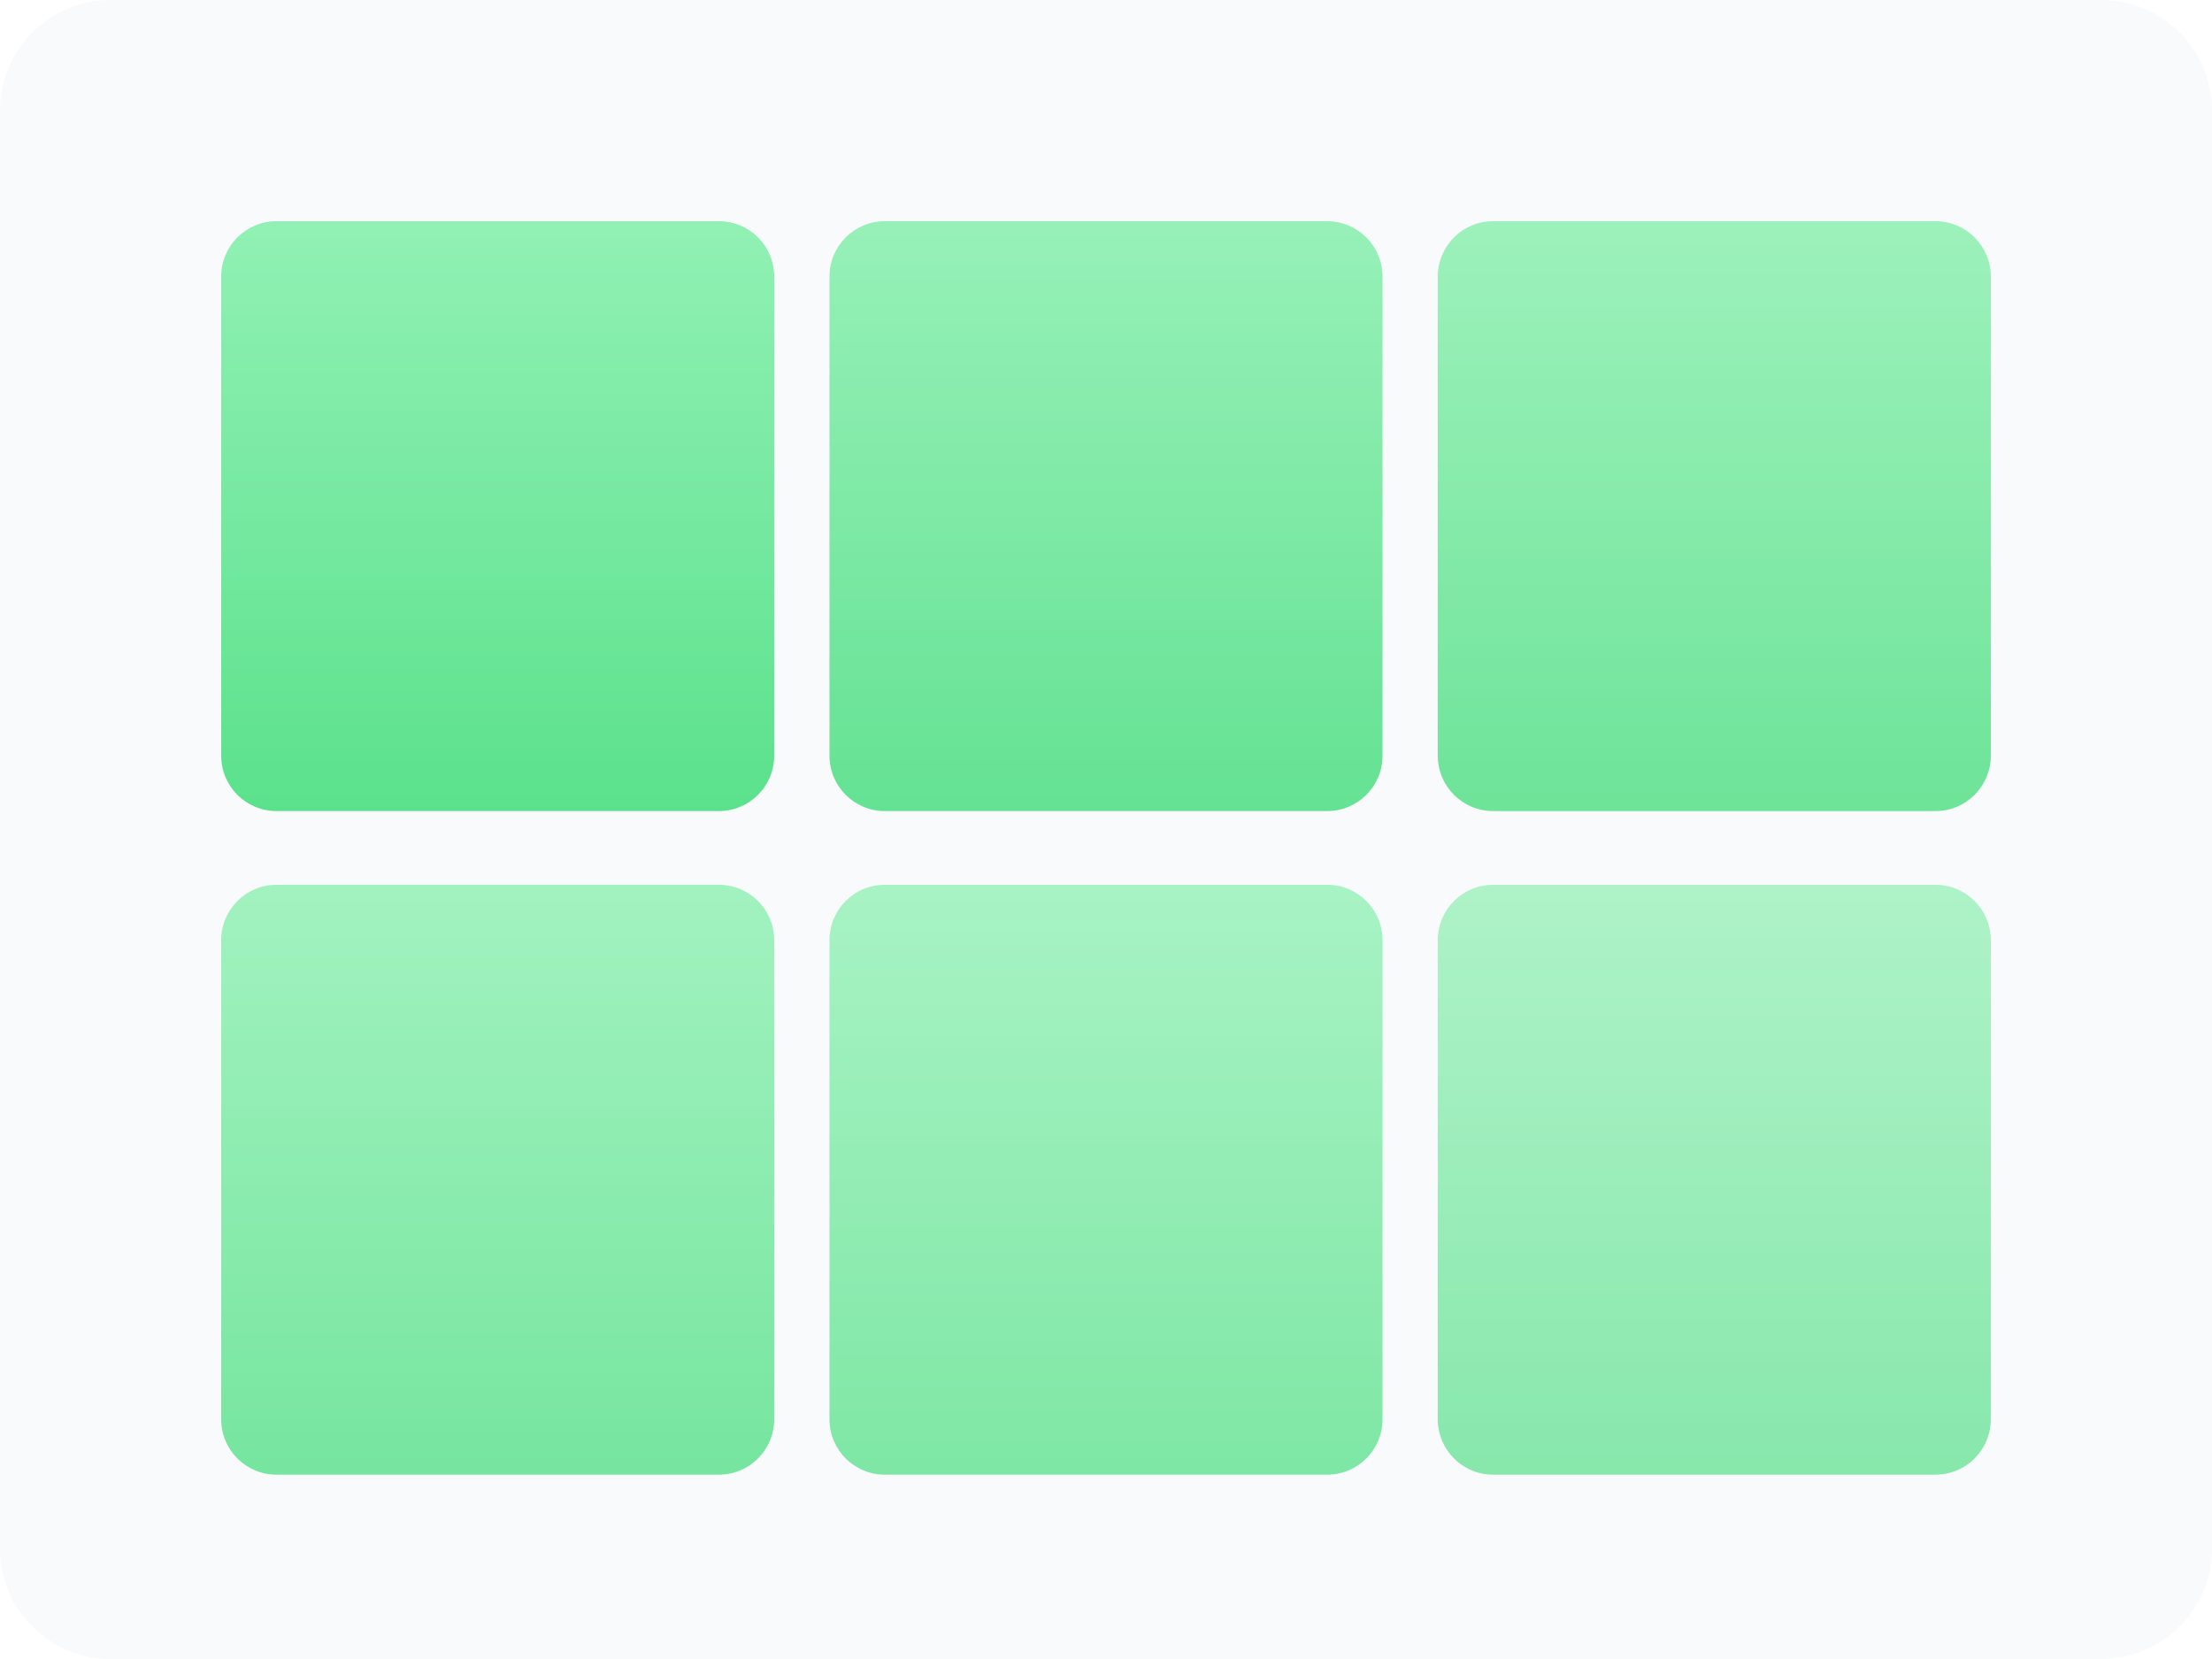
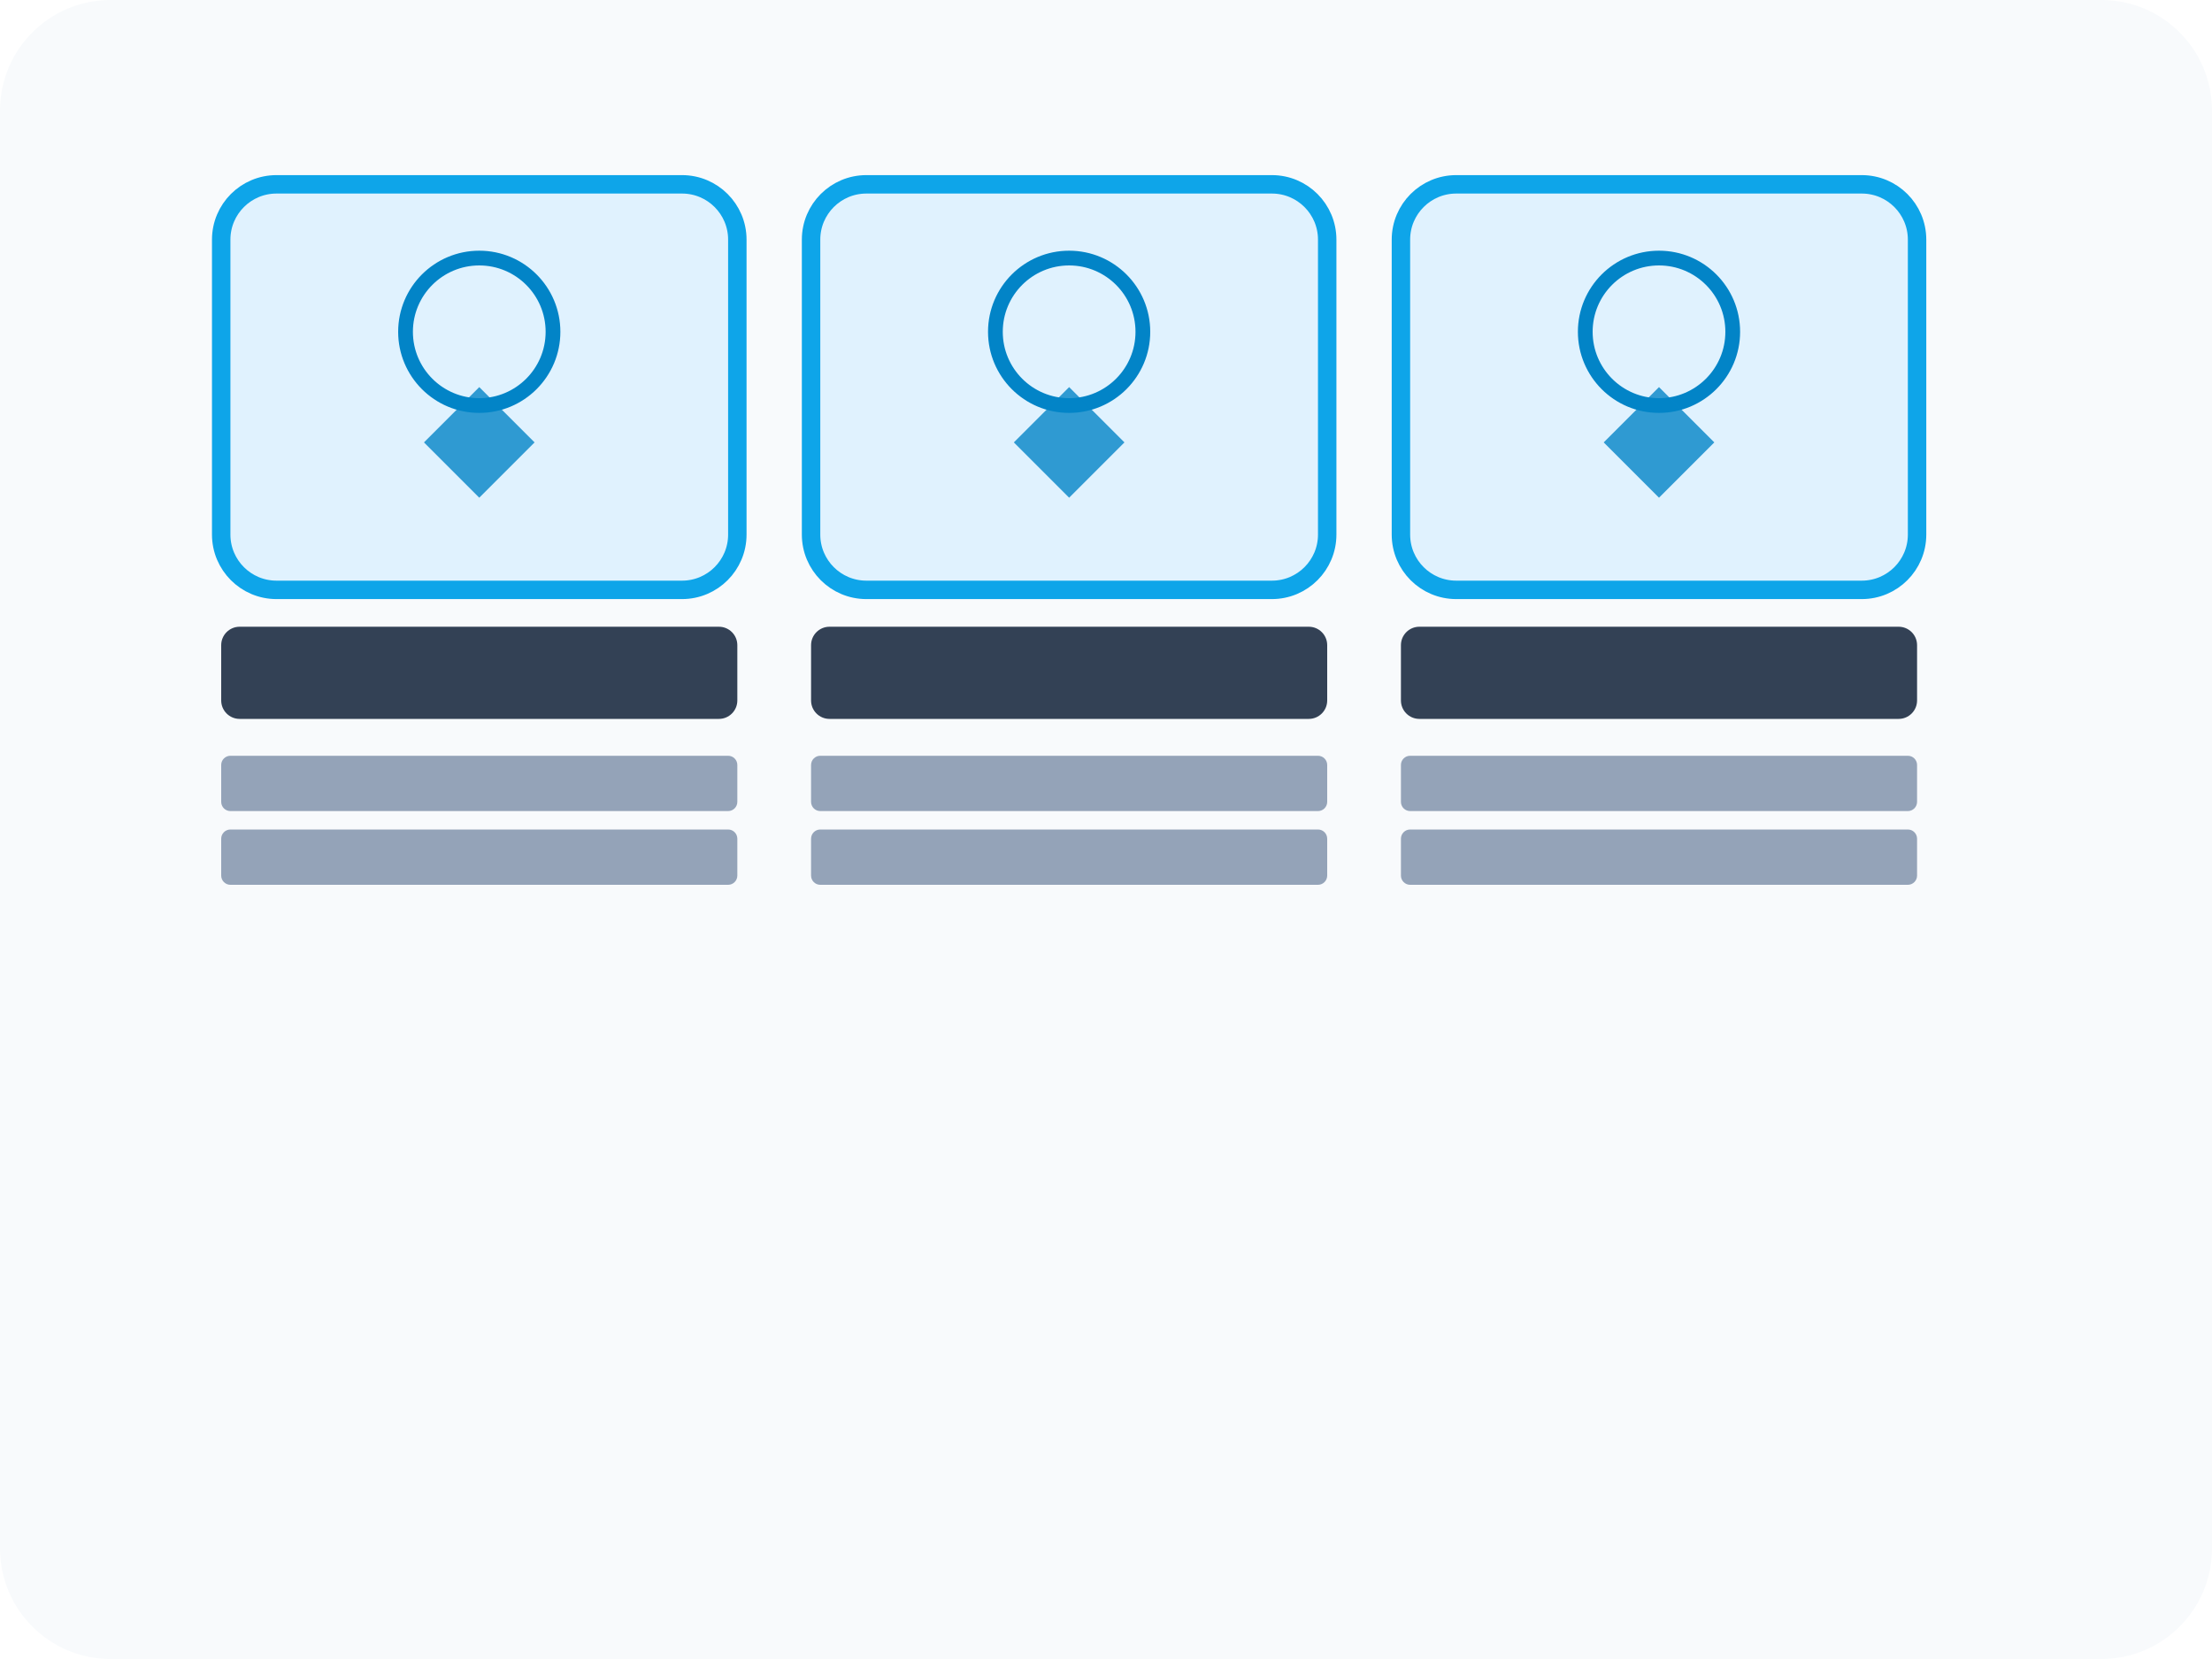
<svg xmlns="http://www.w3.org/2000/svg" viewBox="0 0 120 90" width="120" height="90">
-   <defs>
-     <linearGradient id="fg1" x1="0" y1="0" x2="0" y2="1">
-       <stop offset="0" stop-color="#86efac" />
-       <stop offset="1" stop-color="#4ade80" />
-     </linearGradient>
-   </defs>
  <rect width="120" height="90" fill="#f8fafc" rx="6" />
-   <rect x="12" y="12" width="30" height="32" rx="3" fill="url(#fg1)" opacity="0.9" />
-   <rect x="45" y="12" width="30" height="32" rx="3" fill="url(#fg1)" opacity="0.85" />
-   <rect x="78" y="12" width="30" height="32" rx="3" fill="url(#fg1)" opacity="0.8" />
-   <rect x="12" y="48" width="30" height="32" rx="3" fill="url(#fg1)" opacity="0.75" />
-   <rect x="45" y="48" width="30" height="32" rx="3" fill="url(#fg1)" opacity="0.7" />
-   <rect x="78" y="48" width="30" height="32" rx="3" fill="url(#fg1)" opacity="0.65" />
+   <rect x="12" y="10" width="28" height="22" rx="3" fill="#e0f2fe" stroke="#0ea5e9" stroke-width="1" />
+   <circle cx="26" cy="18" r="4" fill="none" stroke="#0284c7" stroke-width="0.8" />
+   <path d="M23 24 L26 21 L29 24 L26 27 Z" fill="#0284c7" opacity="0.8" />
+   <rect x="12" y="34" width="28" height="5" rx="1" fill="#334155" />
+   <rect x="12" y="41" width="28" height="3" rx="0.5" fill="#94a3b8" />
+   <rect x="12" y="45" width="28" height="3" rx="0.5" fill="#94a3b8" />
+   <rect x="44" y="10" width="28" height="22" rx="3" fill="#e0f2fe" stroke="#0ea5e9" stroke-width="1" />
+   <circle cx="58" cy="18" r="4" fill="none" stroke="#0284c7" stroke-width="0.8" />
+   <path d="M55 24 L58 21 L61 24 L58 27 Z" fill="#0284c7" opacity="0.8" />
+   <rect x="44" y="34" width="28" height="5" rx="1" fill="#334155" />
+   <rect x="44" y="41" width="28" height="3" rx="0.5" fill="#94a3b8" />
+   <rect x="44" y="45" width="28" height="3" rx="0.5" fill="#94a3b8" />
+   <rect x="76" y="10" width="28" height="22" rx="3" fill="#e0f2fe" stroke="#0ea5e9" stroke-width="1" />
+   <circle cx="90" cy="18" r="4" fill="none" stroke="#0284c7" stroke-width="0.8" />
+   <path d="M87 24 L90 21 L93 24 L90 27 Z" fill="#0284c7" opacity="0.8" />
+   <rect x="76" y="34" width="28" height="5" rx="1" fill="#334155" />
+   <rect x="76" y="41" width="28" height="3" rx="0.5" fill="#94a3b8" />
+   <rect x="76" y="45" width="28" height="3" rx="0.5" fill="#94a3b8" />
</svg>
